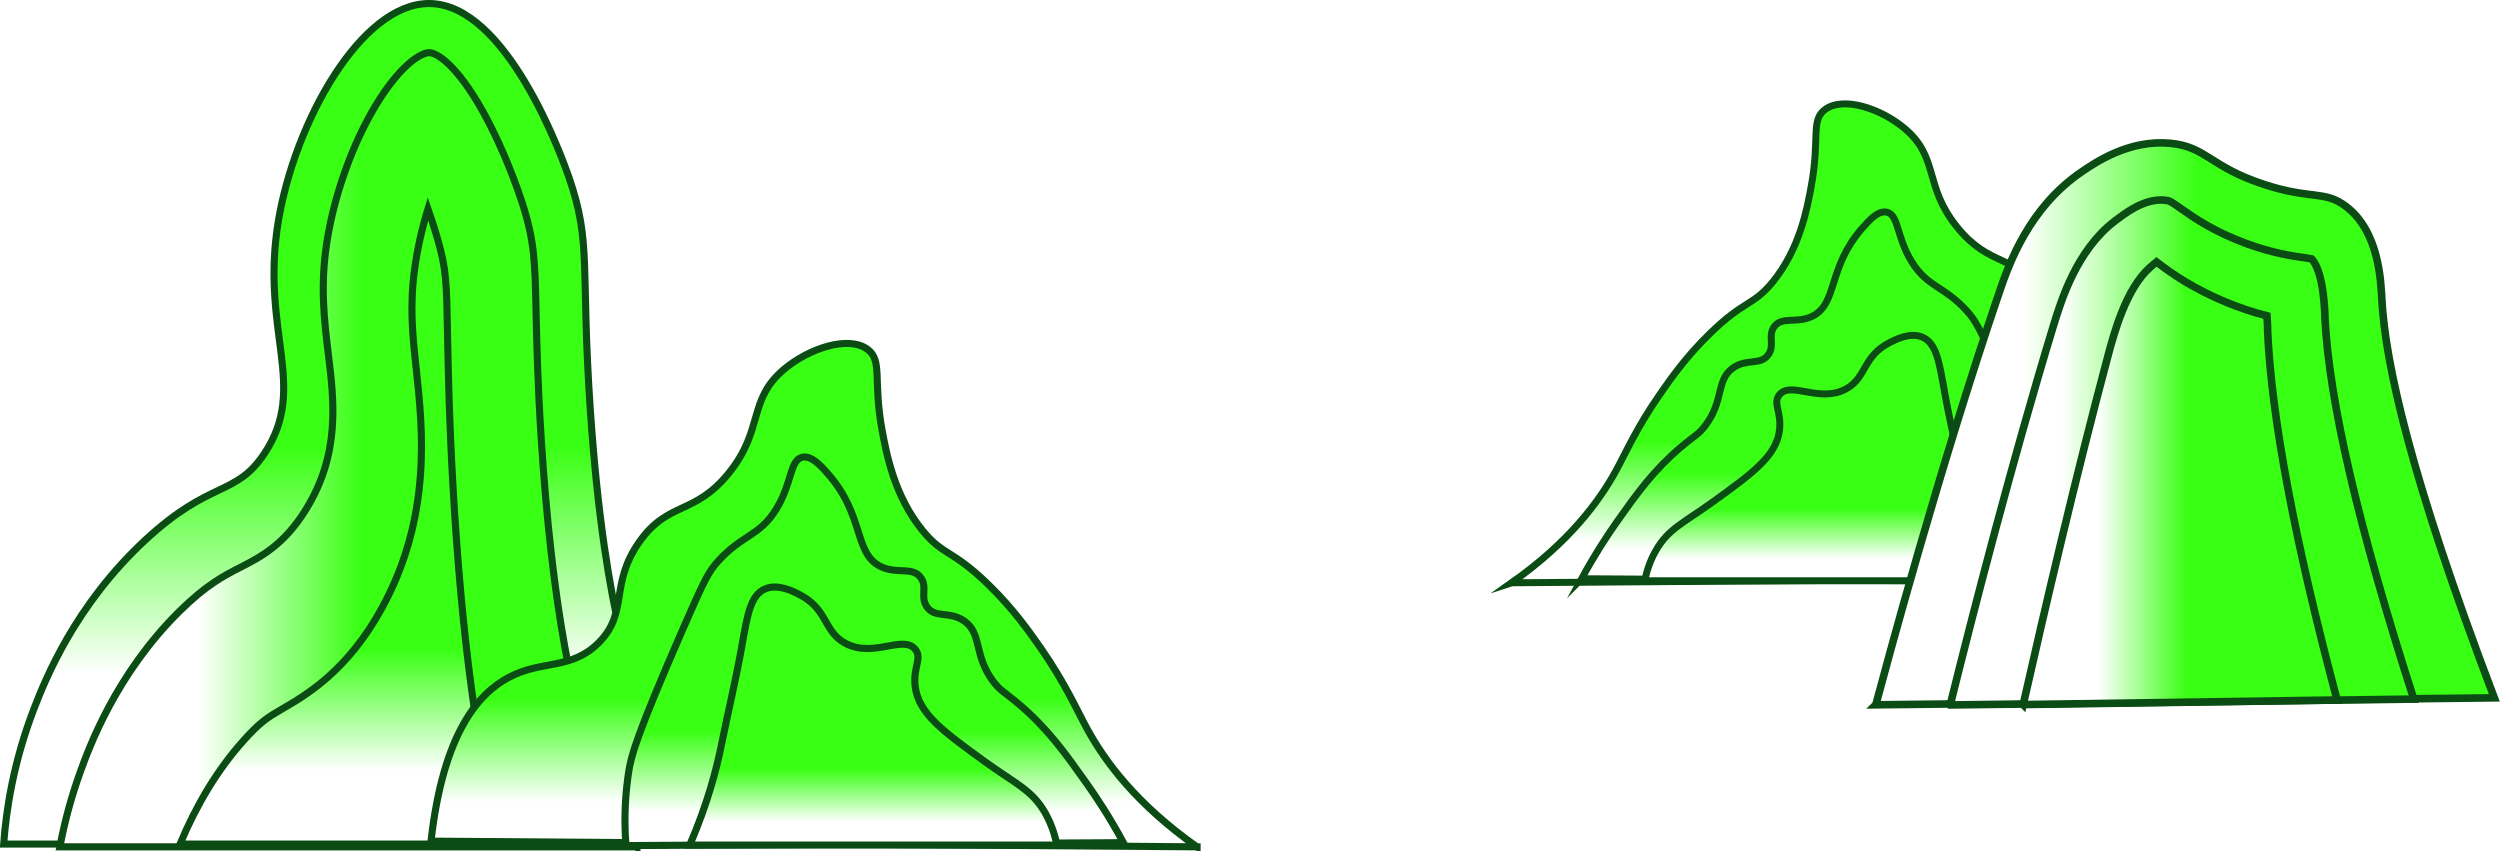
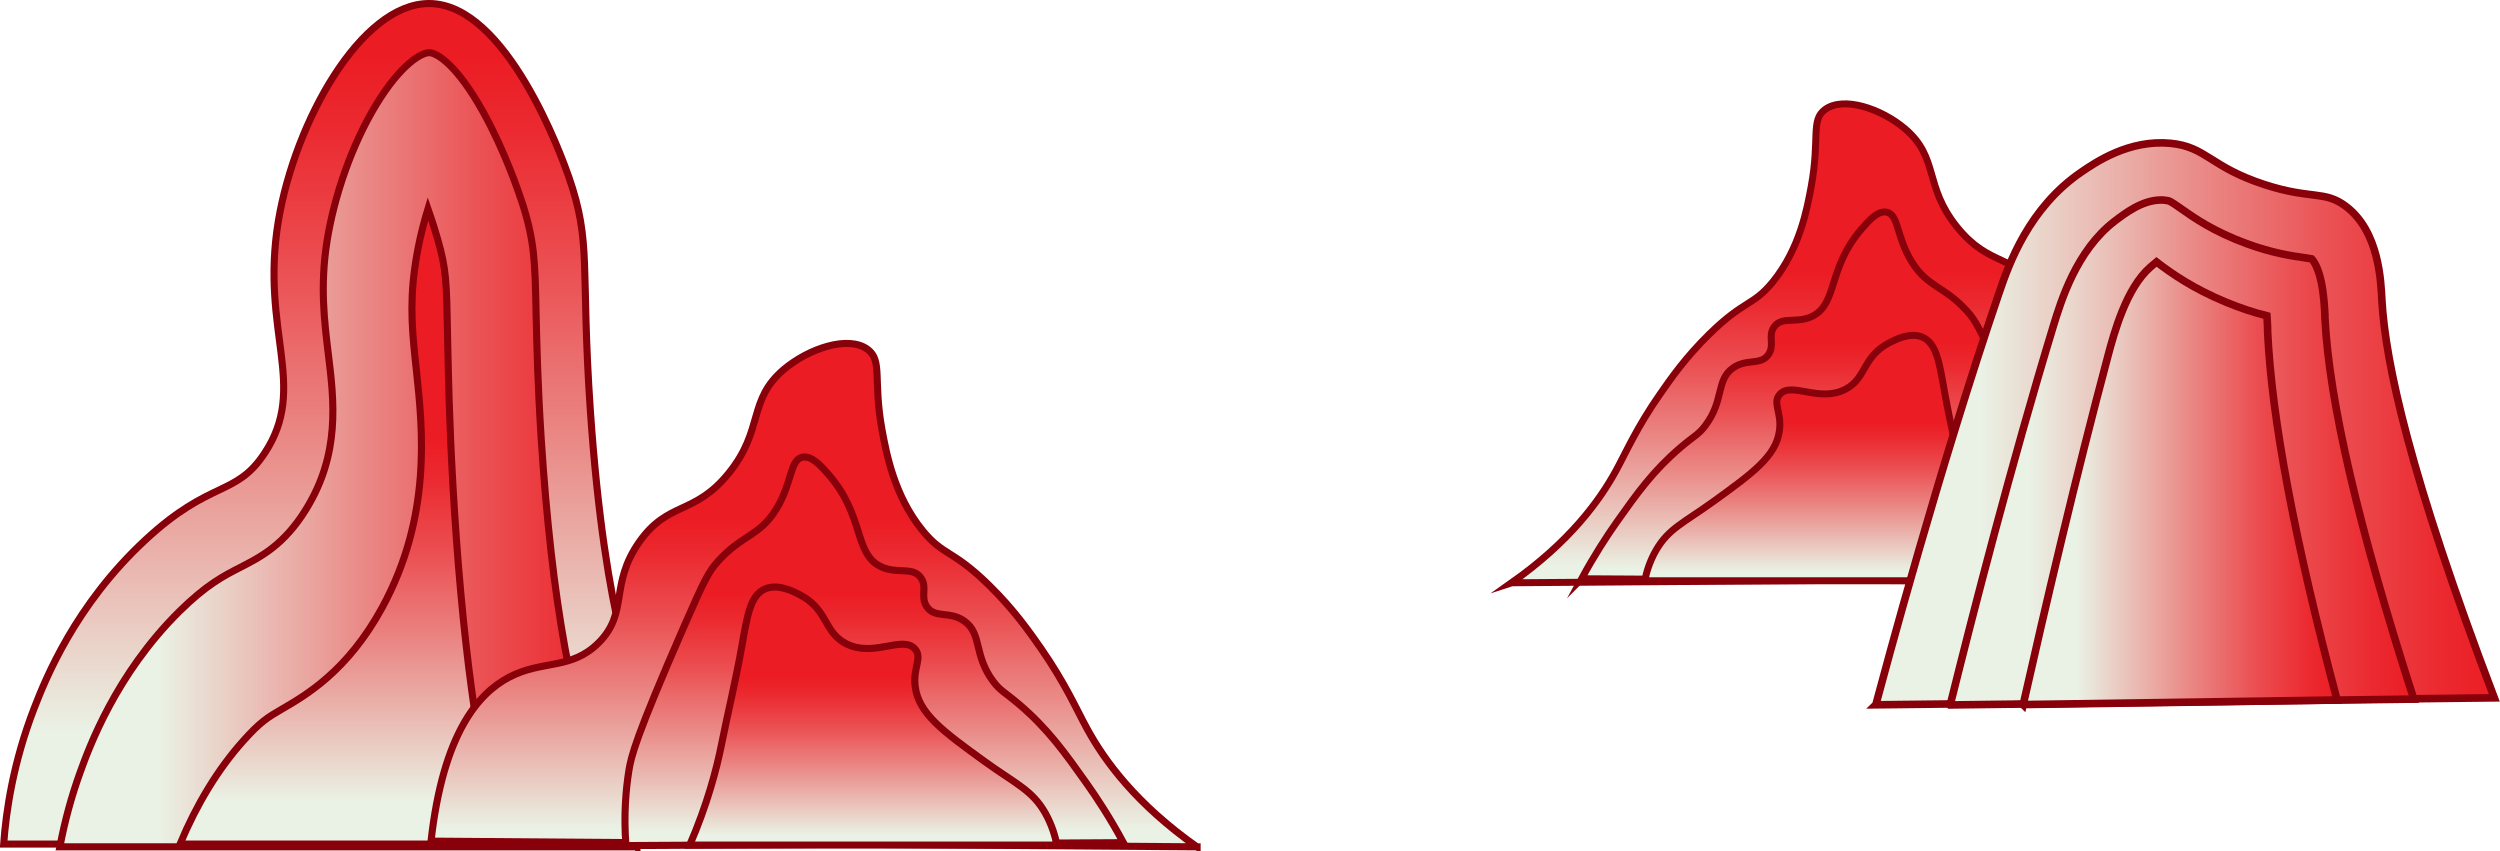
<svg xmlns="http://www.w3.org/2000/svg" xmlns:xlink="http://www.w3.org/1999/xlink" id="Layer_2" data-name="Layer 2" viewBox="0 0 197.5 67.2">
  <defs>
    <style>
      .cls-1 {
        fill: url(#linear-gradient-11);
      }

      .cls-1, .cls-2, .cls-3, .cls-4, .cls-5, .cls-6, .cls-7, .cls-8, .cls-9, .cls-10, .cls-11, .cls-12 {
-         stroke: #0a4c14;
+         stroke: #87000a;
        stroke-miterlimit: 10;
      }

      .cls-1, .cls-11, .cls-12 {
        stroke-width: .6px;
      }

      .cls-2 {
        fill: url(#linear-gradient-5);
      }

      .cls-2, .cls-3, .cls-5, .cls-6, .cls-8, .cls-9 {
        stroke-width: .56px;
      }

      .cls-3 {
        fill: url(#linear-gradient-7);
      }

      .cls-4 {
        fill: url(#linear-gradient-3);
      }

      .cls-4, .cls-7, .cls-10 {
        stroke-width: .55px;
      }

      .cls-5 {
        fill: url(#linear-gradient-9);
      }

      .cls-6 {
        fill: url(#linear-gradient-8);
      }

      .cls-7 {
        fill: url(#linear-gradient);
      }

      .cls-8 {
        fill: url(#linear-gradient-4);
      }

      .cls-9 {
        fill: url(#linear-gradient-6);
      }

      .cls-10 {
        fill: url(#linear-gradient-2);
      }

      .cls-11 {
        fill: url(#linear-gradient-10);
      }

      .cls-12 {
        fill: url(#linear-gradient-12);
      }
    </style>
    <linearGradient id="linear-gradient" x1="148.19" y1="49.4" x2="148.19" y2="21.56" gradientUnits="userSpaceOnUse">
-       <stop offset=".17" stop-color="#ffffff" />
-       <stop offset=".24" stop-color="#ffffff" />
-       <stop offset=".52" stop-color="#39ff14" />
-       <stop offset=".74" stop-color="#39ff14" />
-       <stop offset=".91" stop-color="#39ff14" />
-       <stop offset="1" stop-color="#39ff14" />
+       <stop offset=".17" stop-color="#eaf2e5" />
+       <stop offset=".24" stop-color="#eaddd2" />
+       <stop offset=".52" stop-color="#ea8b88" />
+       <stop offset=".74" stop-color="#eb4f52" />
+       <stop offset=".91" stop-color="#eb2a30" />
+       <stop offset="1" stop-color="#ec1c24" />
    </linearGradient>
    <linearGradient id="linear-gradient-2" x1="143.67" y1="48.53" x2="143.67" y2="27.05" xlink:href="#linear-gradient" />
    <linearGradient id="linear-gradient-3" x1="143.74" y1="47.6" x2="143.74" y2="33.34" xlink:href="#linear-gradient" />
    <linearGradient id="linear-gradient-4" x1="29.34" y1="68.73" x2="29.34" y2="4.44" xlink:href="#linear-gradient" />
    <linearGradient id="linear-gradient-5" x1="4.73" y1="35.54" x2="50.32" y2="35.54" xlink:href="#linear-gradient" />
    <linearGradient id="linear-gradient-6" x1="26.9" y1="69.15" x2="26.9" y2="34.73" xlink:href="#linear-gradient" />
    <linearGradient id="linear-gradient-7" x1="624.48" y1="70.43" x2="624.48" y2="41.17" gradientTransform="translate(688.79) scale(-1 1)" xlink:href="#linear-gradient" />
    <linearGradient id="linear-gradient-8" x1="619.73" y1="69.52" x2="619.73" y2="46.93" gradientTransform="translate(688.79) scale(-1 1)" xlink:href="#linear-gradient" />
    <linearGradient id="linear-gradient-9" x1="619.8" y1="68.54" x2="619.8" y2="53.55" gradientTransform="translate(688.79) scale(-1 1)" xlink:href="#linear-gradient" />
    <linearGradient id="linear-gradient-10" y1="33.48" x2="197.06" y2="33.48" xlink:href="#linear-gradient" />
    <linearGradient id="linear-gradient-11" x1="154.07" y1="35.74" x2="190.68" y2="35.74" xlink:href="#linear-gradient" />
    <linearGradient id="linear-gradient-12" x1="159.83" y1="38.19" x2="184.64" y2="38.19" xlink:href="#linear-gradient" />
  </defs>
  <g id="Layer_1-2" data-name="Layer 1">
    <g>
      <g>
        <path class="cls-7" d="M119.4,46.05c4.57-3.22,6.94-6.45,8.26-8.86.81-1.48,1.62-3.38,3.48-6.05.88-1.27,2.05-2.94,3.91-4.76,2.78-2.72,3.42-2.18,5-4.11,2.13-2.62,2.71-5.76,3.04-7.57.69-3.75-.06-5.21,1.09-6.05,1.45-1.07,4.43-.07,6.3,1.51,2.73,2.31,1.48,4.5,4.13,7.78,2.59,3.21,4.55,2.08,6.74,5.19,2.25,3.21.77,5.28,3.04,7.57,2.07,2.08,4.21,1.28,6.74,2.59,2.3,1.2,4.95,4.19,5.87,12.32-19.19.14-38.38.29-57.57.43Z" />
        <path class="cls-10" d="M124.94,45.73c1.01-1.86,2-3.38,2.82-4.54,1.56-2.2,2.84-4,5-5.84,1.13-.96,1.41-1,1.96-1.73,1.5-1.99.83-3.57,2.17-4.54,1.11-.8,2.2-.17,2.82-1.08.51-.75-.06-1.44.43-2.16.62-.9,1.8-.24,3.04-.86,2.01-1,1.19-3.81,3.91-6.92.58-.67,1.27-1.44,1.96-1.3.95.2.76,1.94,1.96,3.89,1.25,2.05,2.54,1.91,4.35,3.89.73.8,1.05,1.41,2.61,4.97,3.66,8.38,3.96,9.75,4.13,10.81.22,1.38.4,3.29.22,5.62-12.46-.07-24.91-.14-37.37-.22Z" />
        <path class="cls-4" d="M129.94,45.88c.11-.58.34-1.45.87-2.38.99-1.74,2.19-2.18,4.56-3.89,3.1-2.24,4.96-3.59,5.21-5.62.18-1.43-.56-2.14,0-2.81.92-1.1,3.11.66,5.21-.43,1.69-.88,1.32-2.57,3.48-3.68.51-.26,1.65-.85,2.61-.43,1.12.49,1.33,2.04,1.74,4.32.44,2.46,1.03,4.9,1.52,7.35.37,1.85,1.05,4.47,2.39,7.57h-27.59Z" />
      </g>
      <g>
        <path class="cls-8" d="M58.38,66.68c-2.05-2.09-4.88-5.4-7.15-10.03-.8-1.62-3.42-7.27-4.59-24.18-.79-11.54.13-13.21-1.71-18.51-.52-1.48-4.89-13.69-11.04-13.68-5.37,0-10.59,9.33-11.9,17.18-1.45,8.75,2.4,13.08-1.09,18.35-2.28,3.45-4.24,2.05-9.41,6.84-5.56,5.15-7.91,11.03-8.79,13.3-1.66,4.3-2.22,8.12-2.41,10.73,19.36,0,38.72,0,58.08,0Z" />
        <path class="cls-2" d="M50.32,66.91c-.96-1.56-1.83-3.18-2.59-4.84-2.47-5.38-4.14-14.58-4.97-27.34-.29-4.51-.35-7.58-.41-10.04-.08-4-.12-5.65-1.1-8.68-.3-.92-1.41-4.16-3.08-7.16-2.06-3.71-3.66-4.69-4.27-4.69-.58,0-2.22.87-4.2,4.14-1.85,3.05-3.29,7.09-3.87,10.78-.55,3.53-.21,6.26.11,8.91.45,3.68.96,7.86-1.78,12.27-1.73,2.8-3.57,3.74-5.19,4.57-1.31.67-2.66,1.36-4.81,3.48-5.02,4.97-7.13,10.77-7.82,12.68-.69,1.91-1.23,3.89-1.61,5.91h45.59Z" />
        <path class="cls-9" d="M39.6,66.68c-1.86-6.88-3.14-16.4-3.82-28.37-.3-5.27-.36-8.83-.42-11.69-.08-4.41-.1-5.32-.78-7.71-.12-.41-.38-1.3-.77-2.41-.48,1.56-.84,3.18-1.05,4.73-.41,2.99-.17,5.24.14,8.08.49,4.57,1.23,11.48-2.72,18.71-2.73,4.99-5.98,6.88-7.91,8-1.1.64-1.7.99-3.08,2.54-1.97,2.21-3.63,4.93-4.97,8.12h25.39Z" />
      </g>
      <g>
        <path class="cls-3" d="M94.57,66.91c-4.81-3.39-7.29-6.78-8.68-9.32-.85-1.55-1.71-3.56-3.65-6.36-.93-1.33-2.16-3.09-4.11-5-2.92-2.86-3.6-2.29-5.25-4.32-2.24-2.75-2.85-6.06-3.2-7.95-.72-3.95.06-5.47-1.14-6.36-1.52-1.13-4.66-.07-6.62,1.59-2.87,2.43-1.55,4.73-4.34,8.18-2.72,3.37-4.79,2.19-7.08,5.45-2.37,3.37-.81,5.55-3.2,7.95-2.18,2.18-4.43,1.34-7.08,2.73-2.42,1.27-5.21,4.41-6.17,12.95,20.17.15,40.35.3,60.52.45Z" />
        <path class="cls-6" d="M88.75,66.57c-1.06-1.96-2.1-3.55-2.97-4.77-1.64-2.31-2.99-4.21-5.25-6.14-1.19-1.01-1.48-1.06-2.06-1.82-1.57-2.09-.87-3.76-2.28-4.77-1.17-.84-2.32-.18-2.97-1.14-.54-.79.06-1.52-.46-2.27-.65-.95-1.89-.26-3.2-.91-2.11-1.05-1.26-4.01-4.11-7.27-.61-.7-1.34-1.51-2.06-1.36-1,.21-.8,2.04-2.06,4.09-1.32,2.15-2.67,2.01-4.57,4.09-.77.84-1.1,1.48-2.74,5.23-3.85,8.81-4.16,10.25-4.34,11.36-.23,1.45-.42,3.46-.23,5.91,13.09-.08,26.19-.15,39.28-.23Z" />
        <path class="cls-5" d="M83.49,66.74c-.12-.61-.36-1.52-.91-2.5-1.04-1.83-2.31-2.29-4.8-4.09-3.26-2.36-5.21-3.77-5.48-5.91-.19-1.5.58-2.25,0-2.95-.97-1.16-3.27.7-5.48-.45-1.78-.93-1.39-2.7-3.65-3.86-.54-.28-1.73-.89-2.74-.45-1.17.51-1.4,2.15-1.83,4.55-.46,2.59-1.08,5.15-1.6,7.73-.39,1.95-1.11,4.7-2.51,7.95,9.67,0,19.34,0,29.01,0Z" />
      </g>
      <g>
        <path class="cls-11" d="M148.19,55.67c.78-2.9,4.96-18.49,9.73-32.51.79-2.32,2.36-6.74,6.52-9.58,1.1-.75,3.76-2.57,7.02-2.26,2.84.27,3.13,1.86,7.43,3.26,3.68,1.2,4.75.45,6.42,1.71,2.67,2,2.78,6,2.86,7.43.28,4.93,2.2,13.84,8.88,31.41-16.29.18-32.58.37-48.87.55Z" />
        <path class="cls-1" d="M154.07,55.67c1.79-7.2,4.86-19.13,8.15-29.93.59-1.93,1.81-5.95,4.84-8.27.82-.62,2.18-1.67,3.67-1.67.1,0,.21,0,.31.02.35.04.38.04,1.26.66,1.02.72,2.56,1.8,5.16,2.76,2.11.77,3.61.98,4.59,1.12.15.02.41.06.57.09.18.19.52.68.77,1.88.2.98.25,2.02.28,2.57v.22c.34,6.62,2.64,16.48,7.02,30.11l-36.61.46Z" />
        <path class="cls-12" d="M159.83,55.67c1.72-7.61,4.15-18.01,6.72-27.63.46-1.71,1.41-5.26,3.32-6.93.15-.13.32-.28.49-.42,1.2.92,2.89,2.1,5.47,3.17,1.11.46,2.18.82,3.26,1.09.03.38.04.72.05.95v.25c.32,6.89,2.11,16.44,5.49,29.15l-24.81.36Z" />
      </g>
    </g>
  </g>
</svg>
